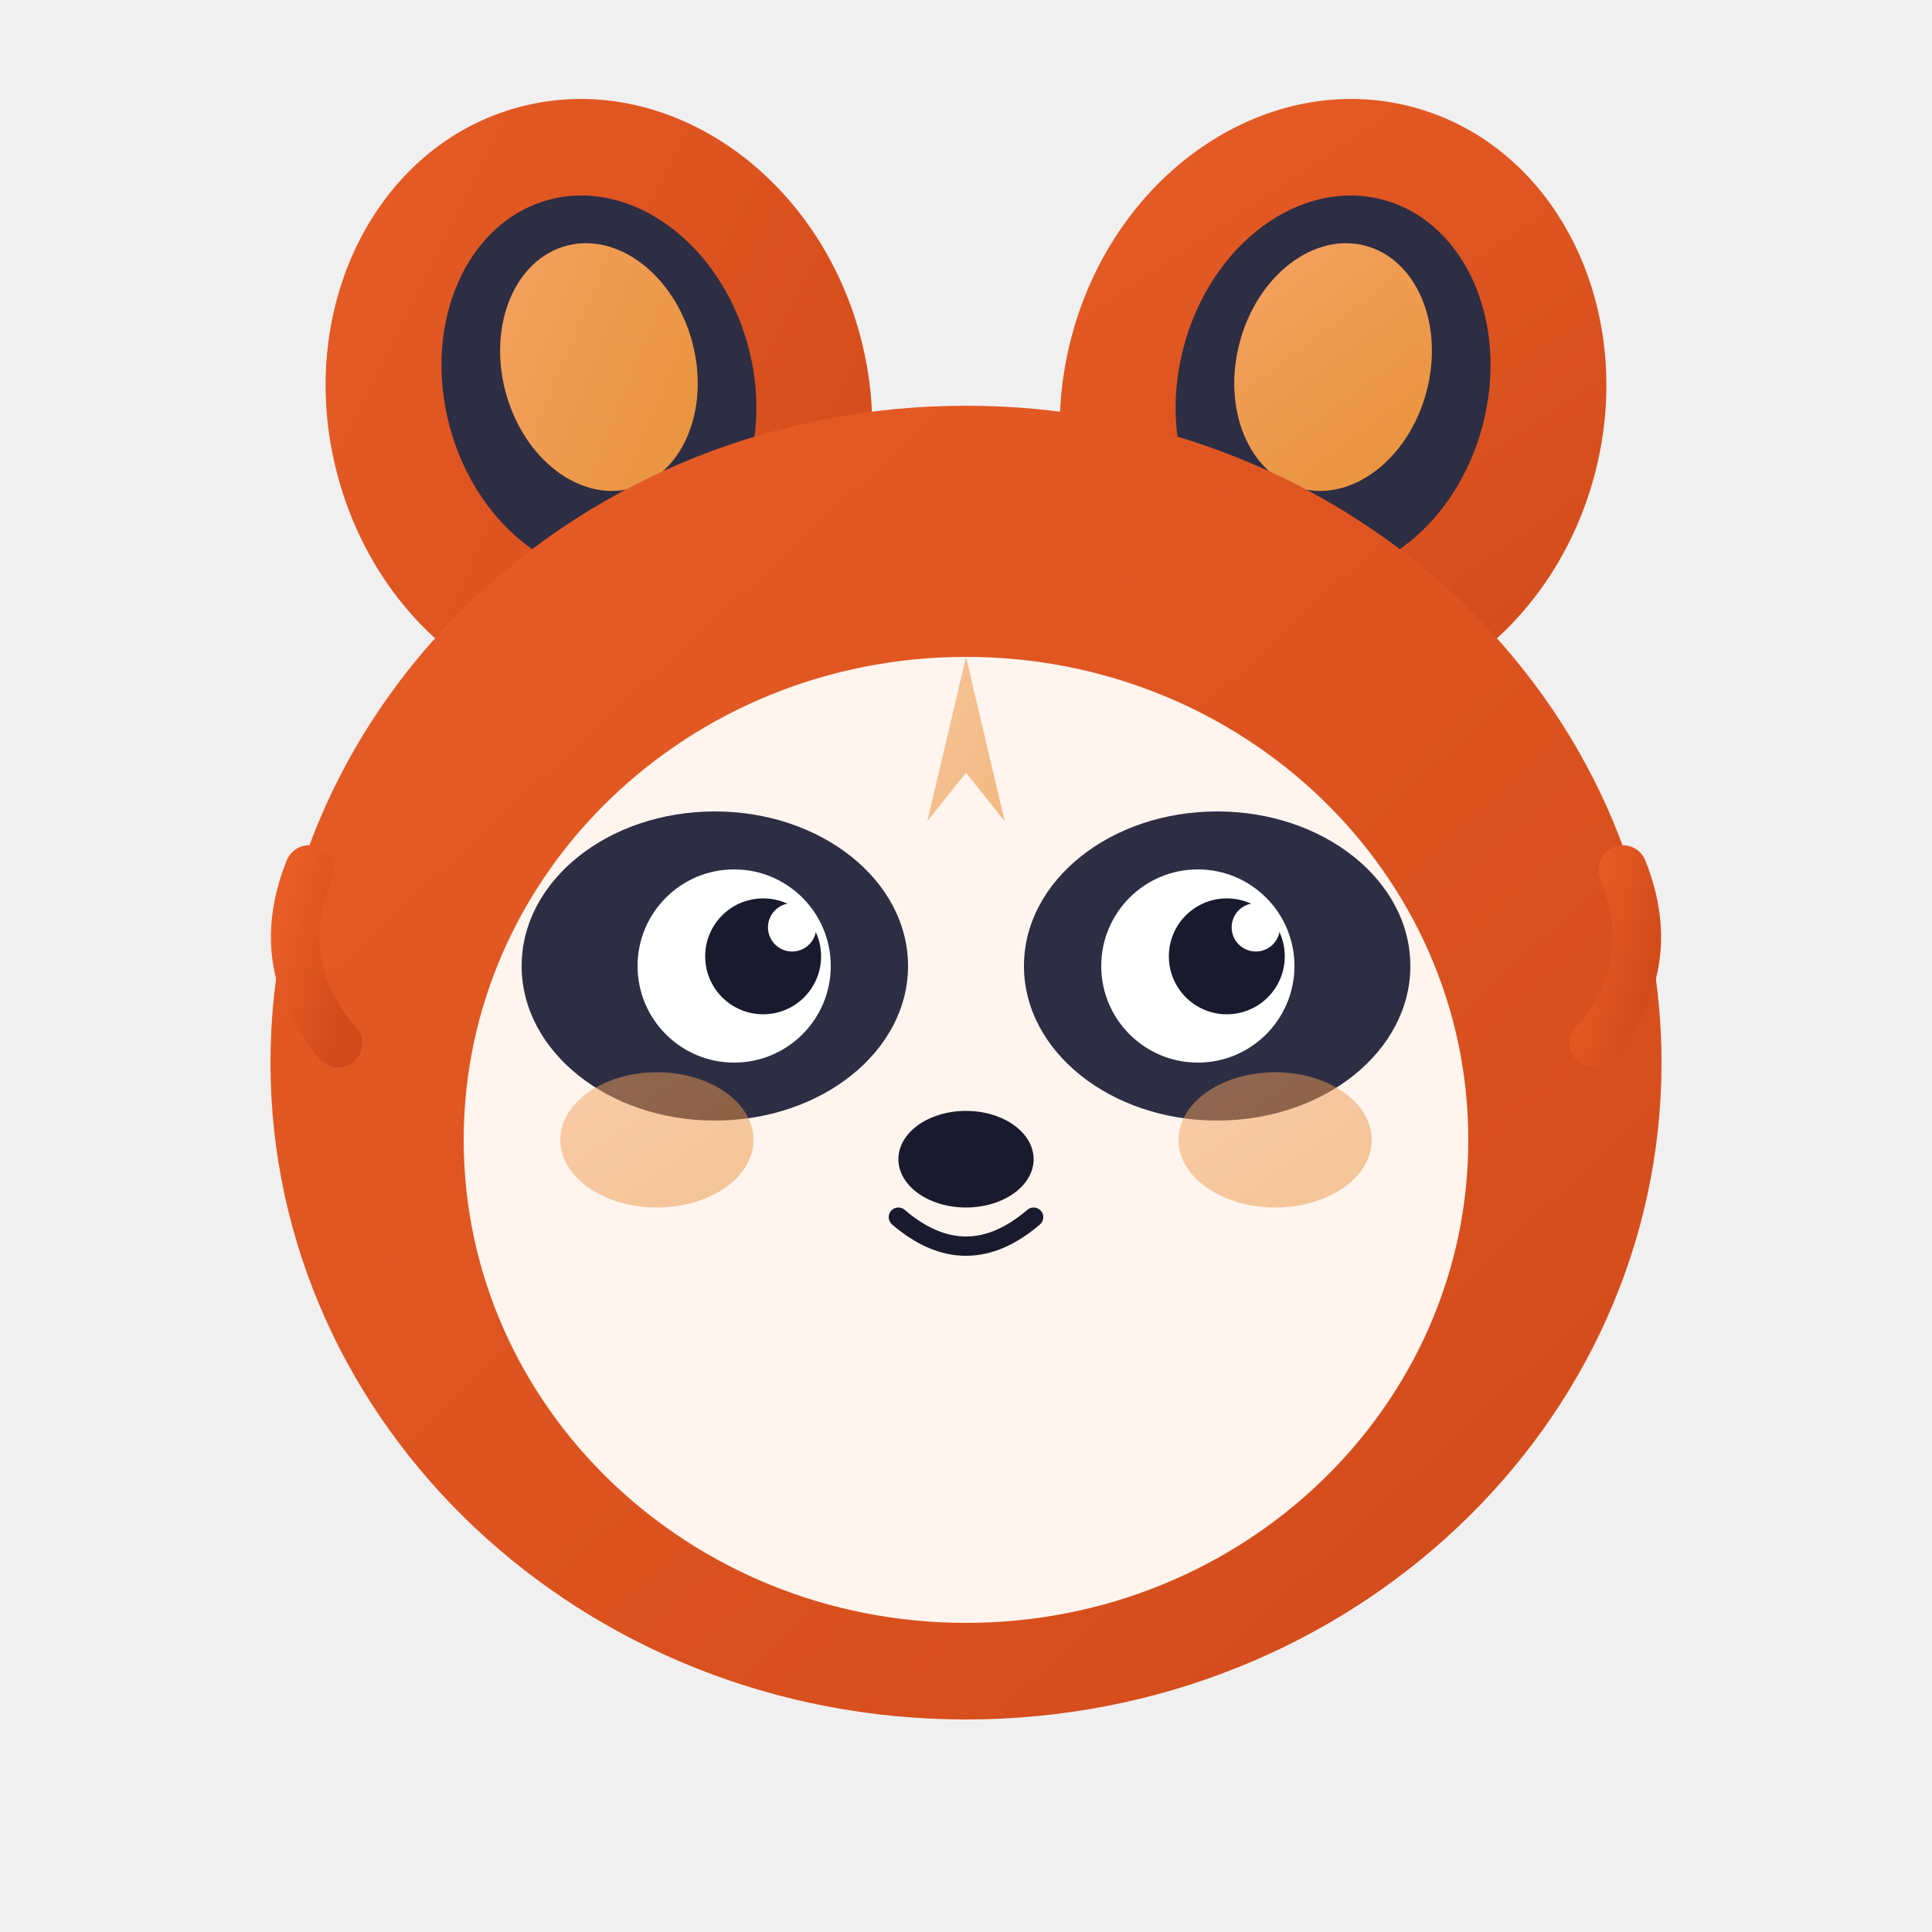
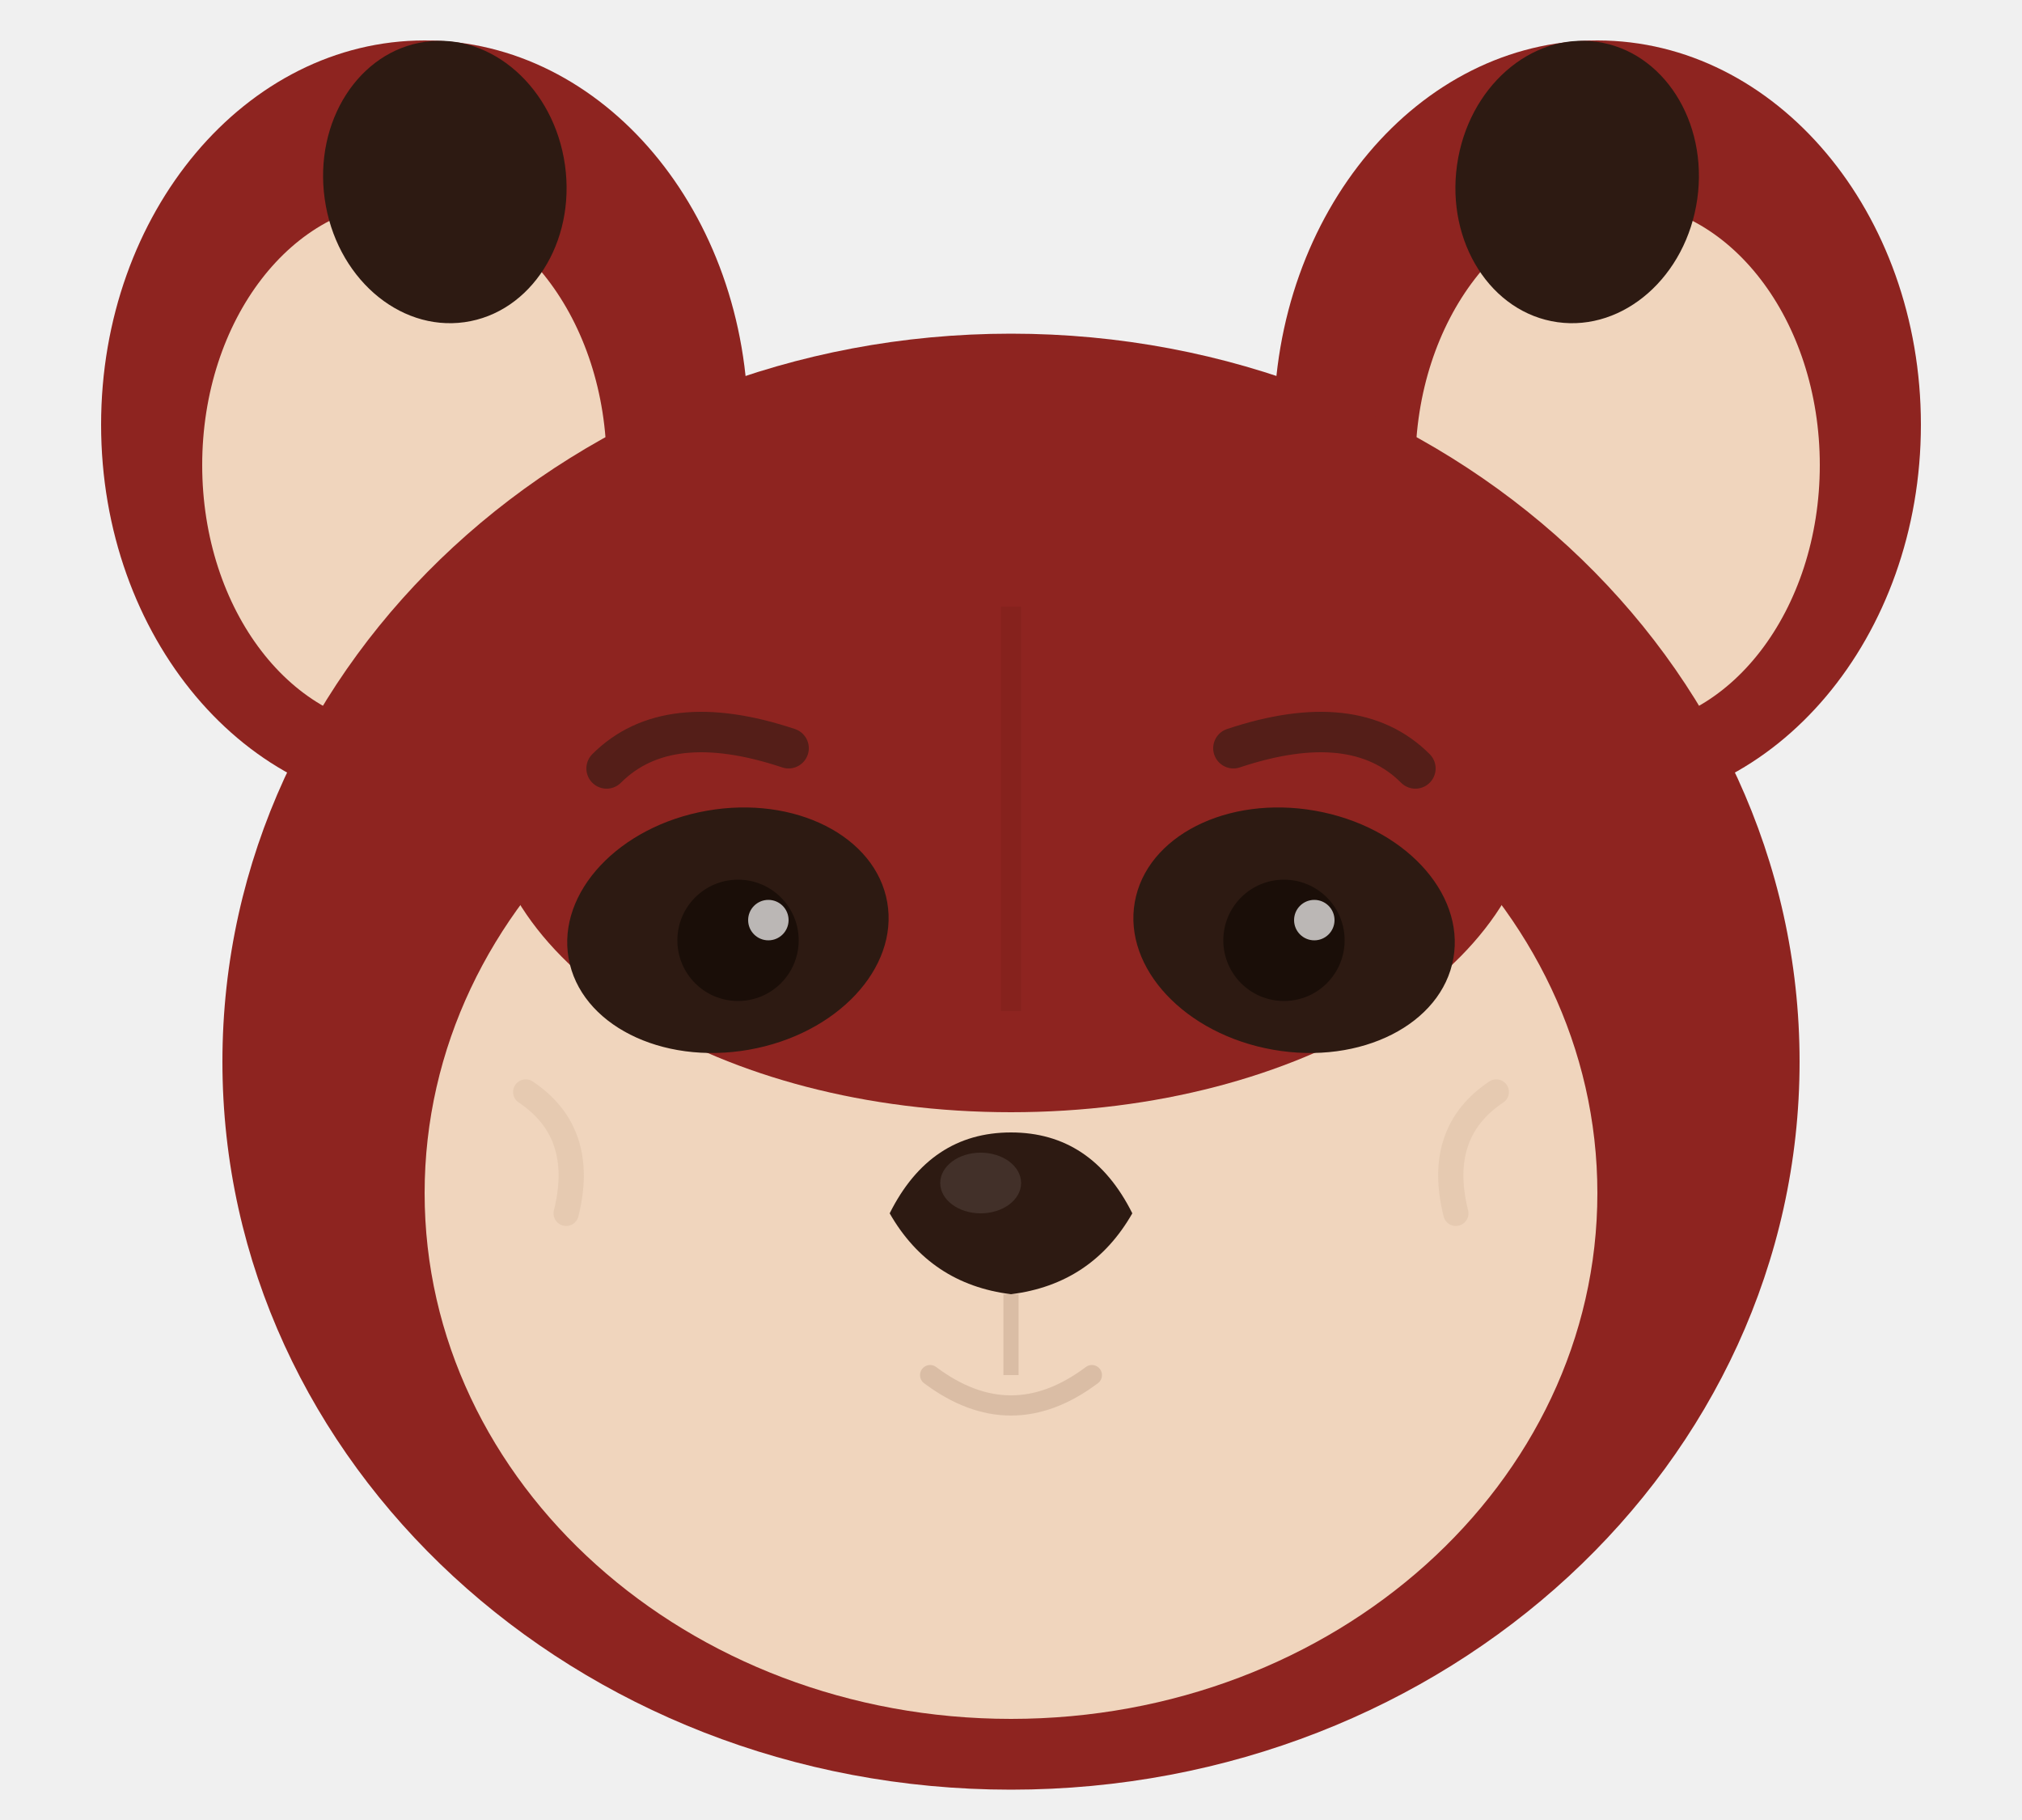
- <svg xmlns="http://www.w3.org/2000/svg" viewBox="0 0 200 200">
-   <defs>
-     <linearGradient id="fur" x1="0%" y1="0%" x2="100%" y2="100%">
-       <stop offset="0%" style="stop-color:#E85D26" />
-       <stop offset="100%" style="stop-color:#D14A1A" />
-     </linearGradient>
-     <linearGradient id="furLight" x1="0%" y1="0%" x2="100%" y2="100%">
-       <stop offset="0%" style="stop-color:#F4A261" />
-       <stop offset="100%" style="stop-color:#E8923A" />
-     </linearGradient>
-   </defs>
-   <ellipse cx="62" cy="42" rx="28" ry="32" fill="url(#fur)" transform="rotate(-15, 62, 42)" />
-   <ellipse cx="138" cy="42" rx="28" ry="32" fill="url(#fur)" transform="rotate(15, 138, 42)" />
-   <ellipse cx="62" cy="40" rx="16" ry="20" fill="#2D2D44" transform="rotate(-15, 62, 40)" />
-   <ellipse cx="138" cy="40" rx="16" ry="20" fill="#2D2D44" transform="rotate(15, 138, 40)" />
-   <ellipse cx="62" cy="38" rx="10" ry="13" fill="url(#furLight)" transform="rotate(-15, 62, 38)" />
-   <ellipse cx="138" cy="38" rx="10" ry="13" fill="url(#furLight)" transform="rotate(15, 138, 38)" />
-   <ellipse cx="100" cy="110" rx="72" ry="68" fill="url(#fur)" />
-   <ellipse cx="100" cy="118" rx="52" ry="50" fill="#FFF5EE" />
-   <ellipse cx="74" cy="100" rx="20" ry="16" fill="#2D2D44" />
-   <ellipse cx="126" cy="100" rx="20" ry="16" fill="#2D2D44" />
-   <ellipse cx="76" cy="100" rx="10" ry="10" fill="white" />
-   <ellipse cx="124" cy="100" rx="10" ry="10" fill="white" />
-   <circle cx="79" cy="99" r="6" fill="#1A1A2E" />
-   <circle cx="127" cy="99" r="6" fill="#1A1A2E" />
-   <circle cx="82" cy="96" r="2.5" fill="white" />
-   <circle cx="130" cy="96" r="2.5" fill="white" />
-   <ellipse cx="100" cy="120" rx="7" ry="5" fill="#1A1A2E" />
-   <path d="M93 126 Q100 132 107 126" stroke="#1A1A2E" stroke-width="2" fill="none" stroke-linecap="round" />
-   <ellipse cx="68" cy="118" rx="10" ry="7" fill="url(#furLight)" opacity="0.5" />
-   <ellipse cx="132" cy="118" rx="10" ry="7" fill="url(#furLight)" opacity="0.5" />
-   <path d="M100 68 L96 85 L100 80 L104 85 Z" fill="url(#furLight)" opacity="0.6" />
-   <path d="M32 90 Q28 100 35 108" stroke="url(#fur)" stroke-width="5" fill="none" stroke-linecap="round" />
-   <path d="M168 90 Q172 100 165 108" stroke="url(#fur)" stroke-width="5" fill="none" stroke-linecap="round" />
+ <svg xmlns="http://www.w3.org/2000/svg" viewBox="0 0 200 180">
+   <ellipse cx="42" cy="42" rx="32" ry="38" fill="#8E2420" />
+   <ellipse cx="158" cy="42" rx="32" ry="38" fill="#8E2420" />
+   <ellipse cx="40" cy="46" rx="20" ry="26" fill="#F0D5BD" />
+   <ellipse cx="160" cy="46" rx="20" ry="26" fill="#F0D5BD" />
+   <ellipse cx="44" cy="18" rx="12" ry="14" fill="#2D1A12" transform="rotate(-8, 44, 18)" />
+   <ellipse cx="156" cy="18" rx="12" ry="14" fill="#2D1A12" transform="rotate(8, 156, 18)" />
+   <ellipse cx="100" cy="105" rx="78" ry="72" fill="#8E2420" />
+   <ellipse cx="100" cy="118" rx="58" ry="52" fill="#F0D5BD" />
+   <ellipse cx="100" cy="78" rx="52" ry="32" fill="#8E2420" />
+   <line x1="100" y1="60" x2="100" y2="100" stroke="#7A1E1A" stroke-width="2" opacity="0.4" />
+   <ellipse cx="72" cy="92" rx="16" ry="12" fill="#2D1A12" transform="rotate(-10, 72, 92)" />
+   <ellipse cx="128" cy="92" rx="16" ry="12" fill="#2D1A12" transform="rotate(10, 128, 92)" />
+   <path d="M60 76 Q66 70 78 74" stroke="#2D1A12" stroke-width="4" fill="none" stroke-linecap="round" opacity="0.6" />
+   <path d="M140 76 Q134 70 122 74" stroke="#2D1A12" stroke-width="4" fill="none" stroke-linecap="round" opacity="0.6" />
+   <circle cx="73" cy="93" r="6" fill="#1A0E08" />
+   <circle cx="127" cy="93" r="6" fill="#1A0E08" />
+   <circle cx="76" cy="91" r="2" fill="white" opacity="0.7" />
+   <circle cx="130" cy="91" r="2" fill="white" opacity="0.7" />
+   <path d="M88 120 Q92 112 100 112 Q108 112 112 120 Q108 127 100 128 Q92 127 88 120Z" fill="#2D1A12" />
+   <ellipse cx="97" cy="117" rx="4" ry="3" fill="white" opacity="0.1" />
+   <line x1="100" y1="128" x2="100" y2="136" stroke="#C4A68E" stroke-width="1.5" opacity="0.5" />
+   <path d="M92 136 Q100 142 108 136" stroke="#C4A68E" stroke-width="2" fill="none" stroke-linecap="round" opacity="0.5" />
+   <path d="M52 108 Q58 112 56 120" stroke="#DCC0A6" stroke-width="2.5" fill="none" stroke-linecap="round" opacity="0.5" />
+   <path d="M148 108 Q142 112 144 120" stroke="#DCC0A6" stroke-width="2.5" fill="none" stroke-linecap="round" opacity="0.5" />
</svg>
